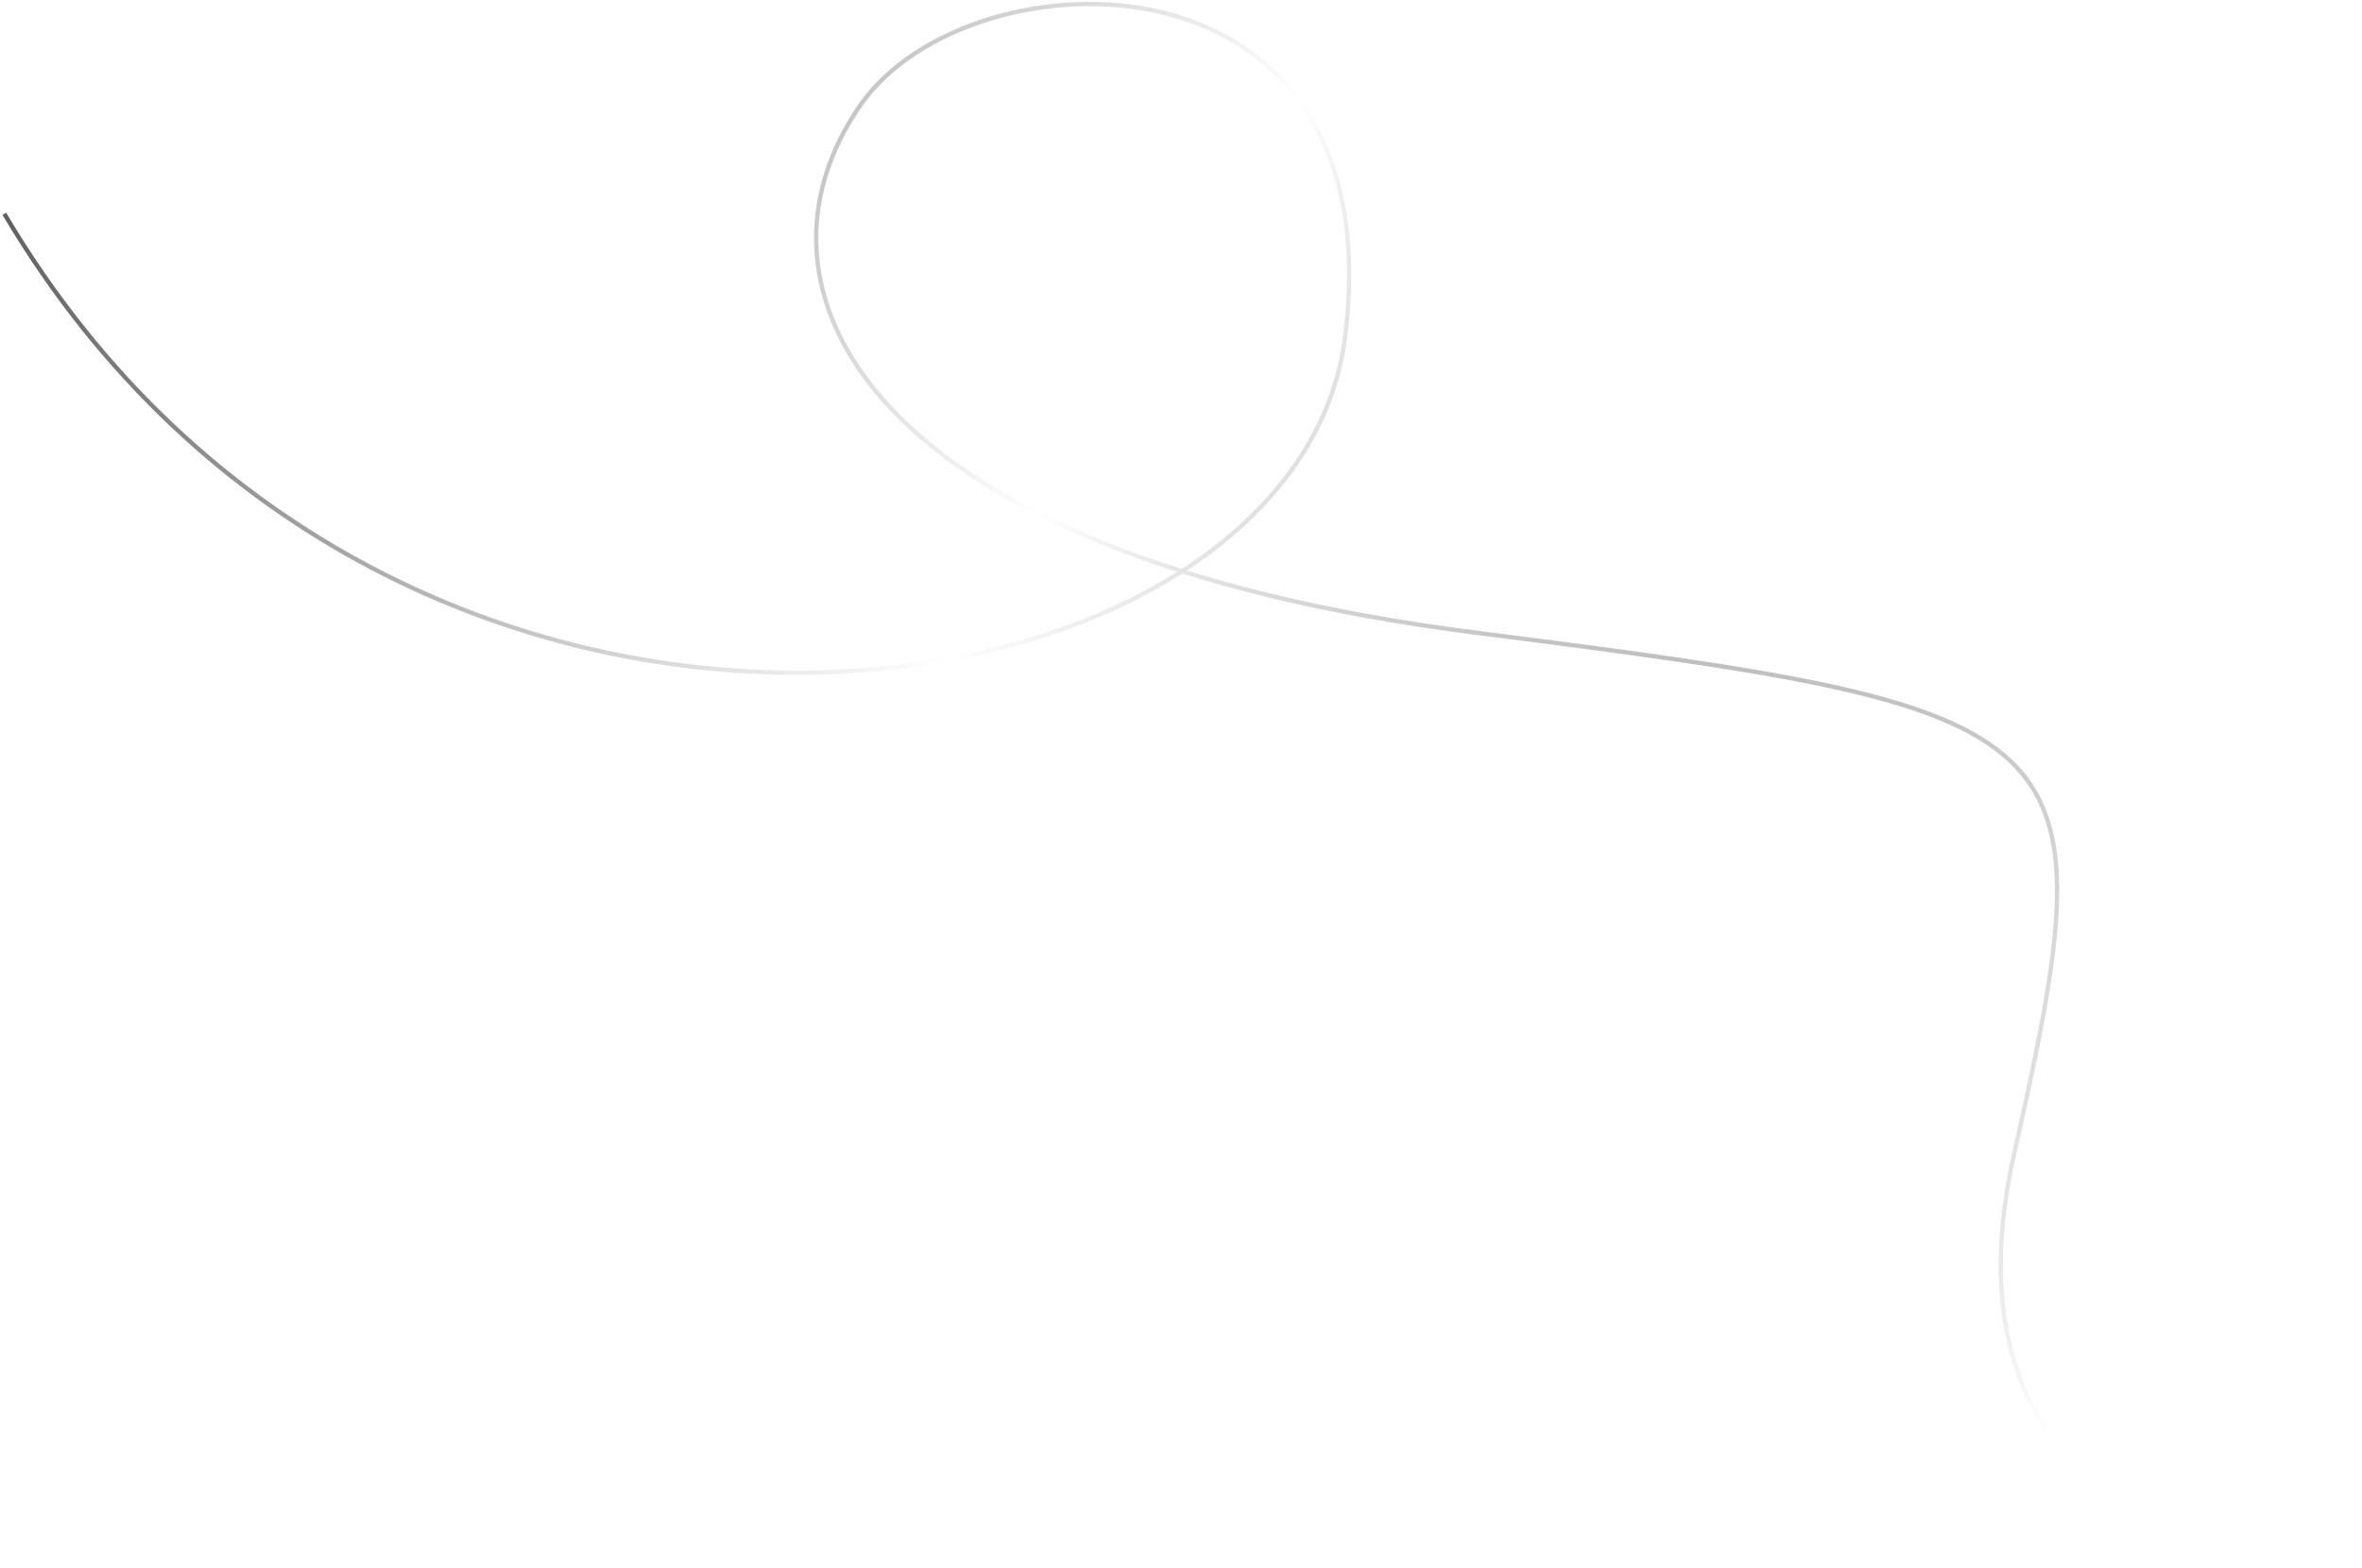
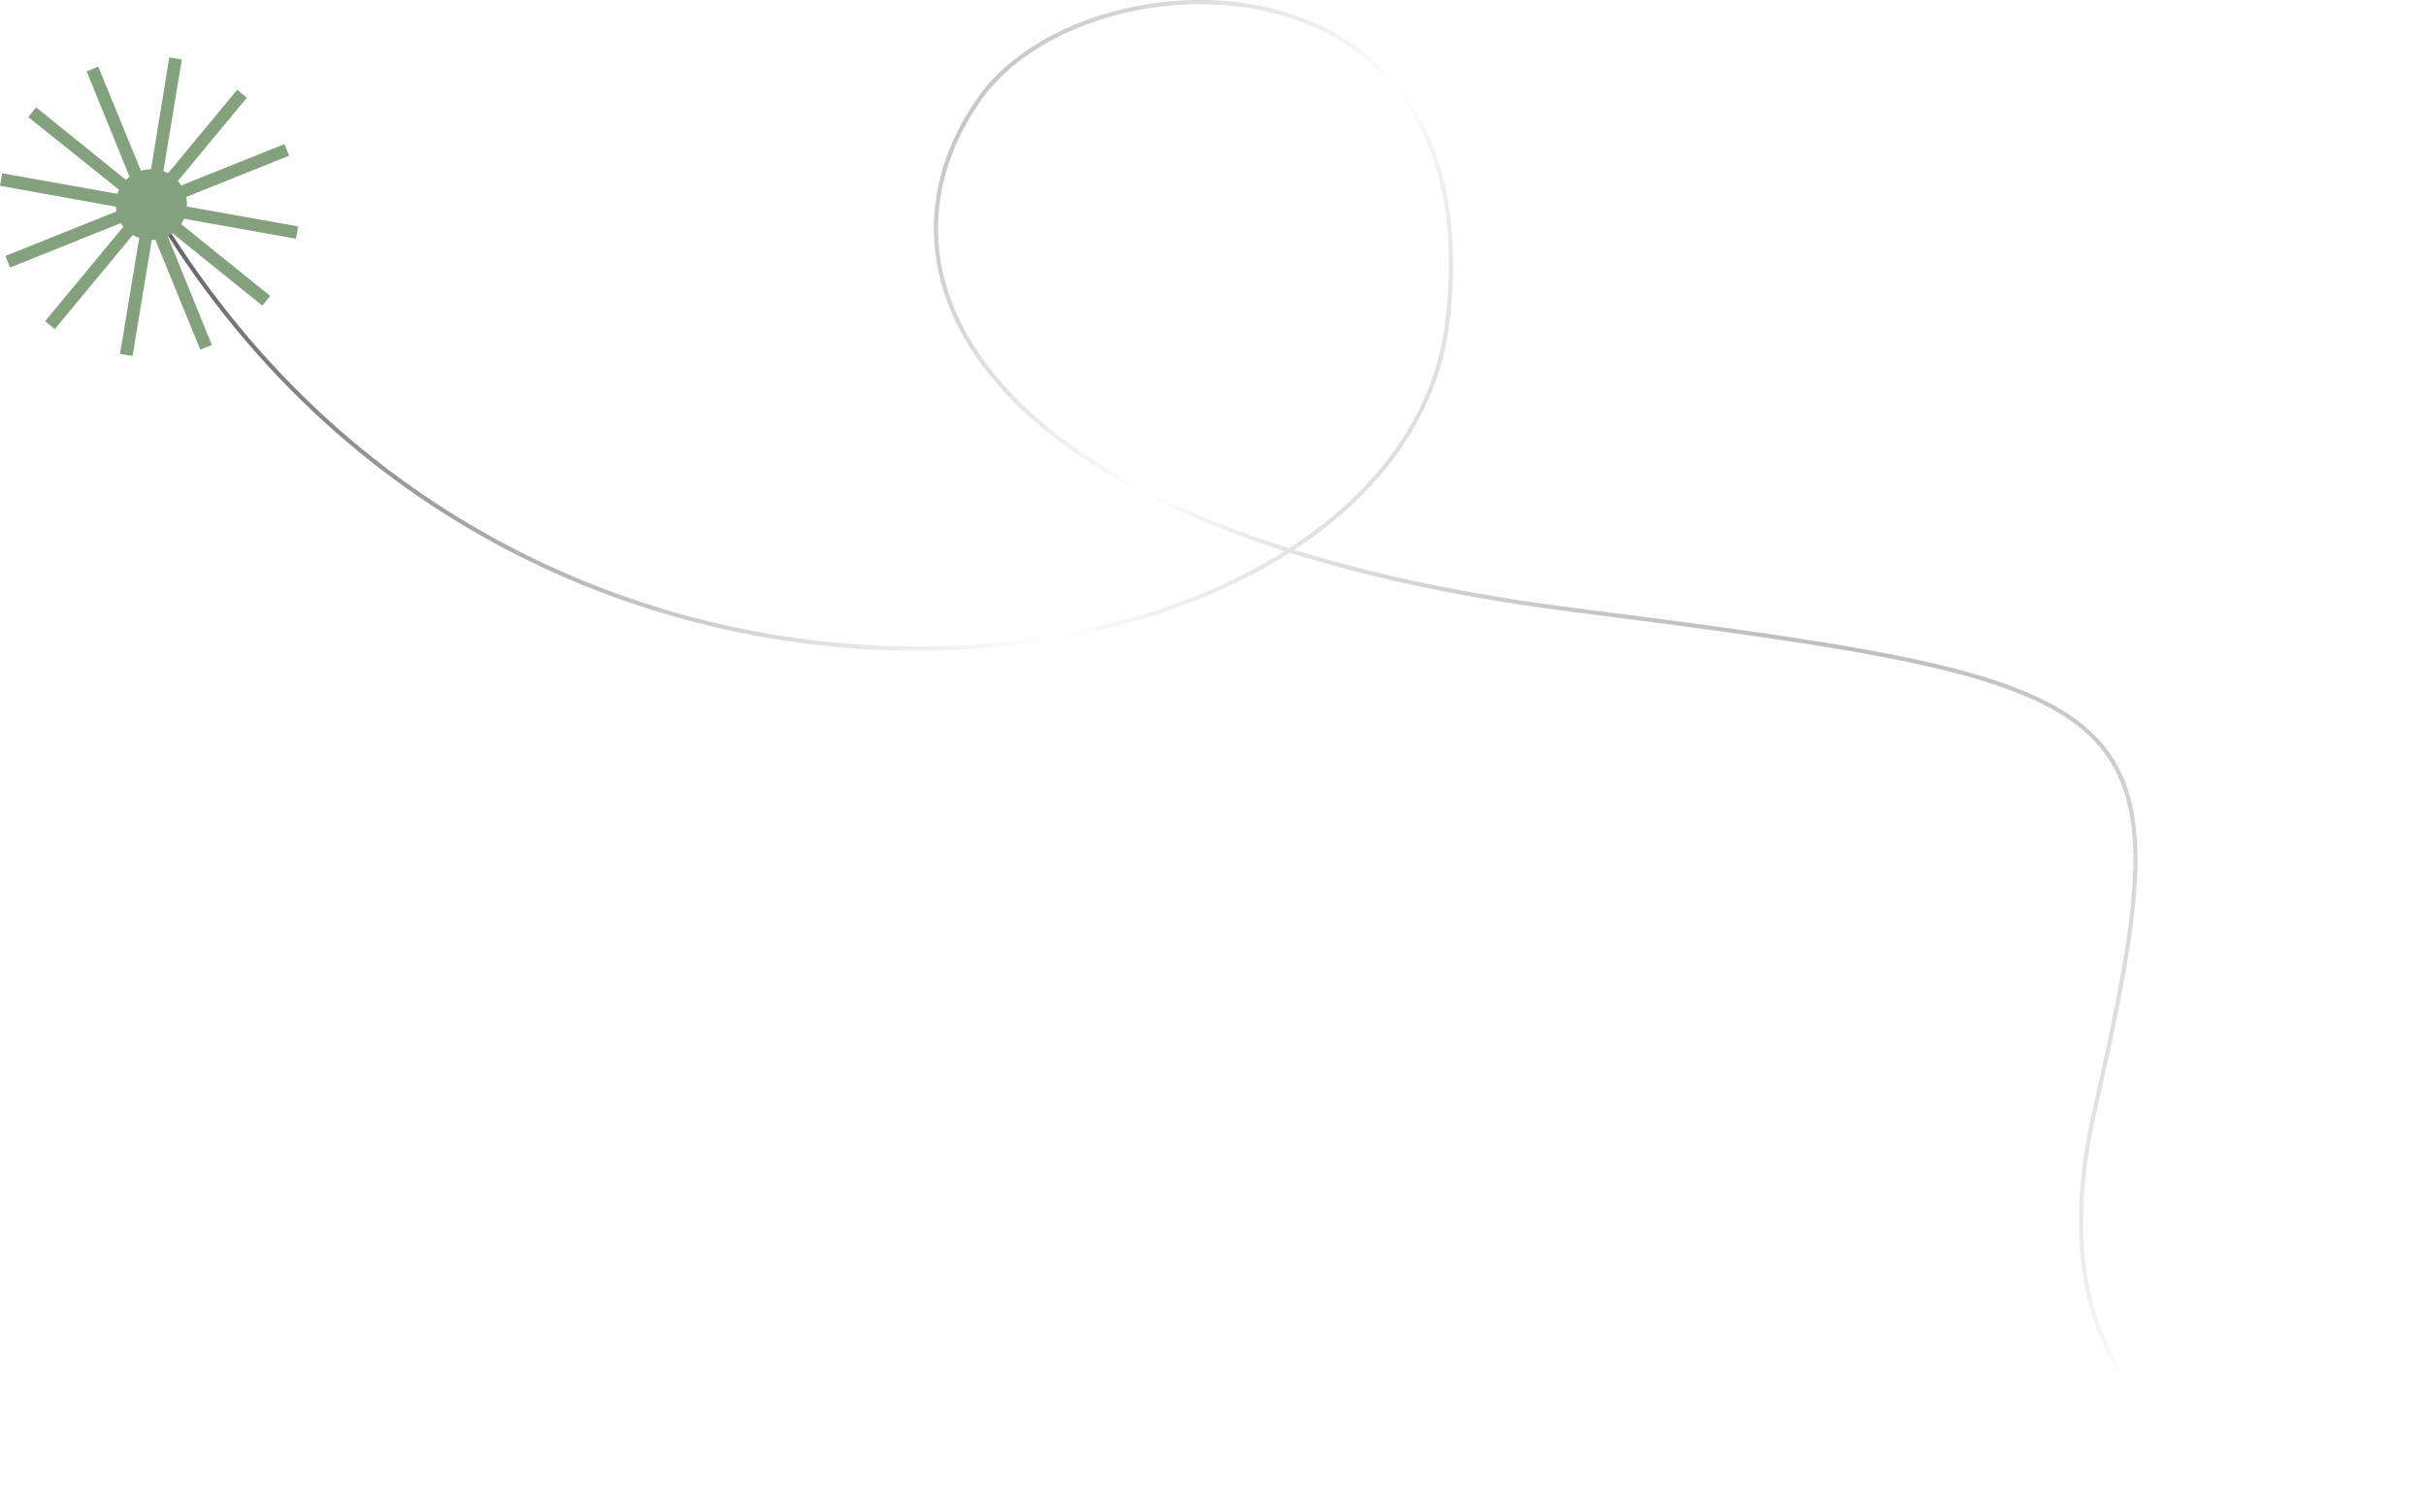
- <svg xmlns="http://www.w3.org/2000/svg" width="547" height="363" viewBox="0 0 547 363" fill="none">
-   <path d="M546 362.016C512 363.516 448.5 346.616 466.5 267.016C489 167.516 483 164.516 341.5 146.516C200 128.516 169.5 66.5 199.5 24.016C224.753 -11.745 323 -14.484 311.5 78.016C300 170.516 91.5 202.516 1 49.516" stroke="url(#paint0_linear_0_317)" />
+ <svg xmlns="http://www.w3.org/2000/svg" width="581.33" height="362.17" viewBox="0 0 581.33 362.17">
  <defs>
-     <linearGradient id="paint0_linear_0_317" x1="-103" y1="-56" x2="486" y2="313" gradientUnits="userSpaceOnUse">
-       <stop />
-       <stop offset="0.553" stop-color="white" />
+     <linearGradient id="a" x1="-229.12" y1="30.4" x2="359.88" y2="-338.6" gradientTransform="matrix(1, 0, 0, -1, 0, 74)" gradientUnits="userSpaceOnUse">
+       <stop offset="0" />
+       <stop offset="0.55" stop-color="#fff" />
      <stop offset="1" stop-opacity="0" />
    </linearGradient>
  </defs>
+   <path d="M395.54,500.47c-34,1.5-97.5-15.4-79.5-95C338.54,306,332.54,303,191,285S19,205,49,162.47c25.26-35.76,123.5-38.5,112,54S-59,341-149.46,188" transform="translate(185.77 -138.89)" fill="none" stroke="url(#a)" />
+   <path d="M-145.2,152.65l3,.49-4.42,26.77a8.62,8.62,0,0,1,1.12.49l16.57-20,2.31,1.91-16.52,19.93a8.53,8.53,0,0,1,.82,1.08l24.71-9.9,1.12,2.78-24.68,9.89a8.32,8.32,0,0,1,.19,2.29l26.66,4.76-.53,2.95-26.82-4.79a8.32,8.32,0,0,1-.7,1.28l21.35,17.22-1.88,2.34-21.54-17.38a9.31,9.31,0,0,1-1.16.72L-135,221.55l-2.77,1.13-10.76-26.31a8.49,8.49,0,0,1-.88,0L-154,224.18l-3-.49,4.59-27.76a8.36,8.36,0,0,1-1.54-.73l-18.7,22.56-2.31-1.92,18.75-22.62a8.64,8.64,0,0,1-.61-.88L-183.37,203l-1.11-2.78,26.62-10.67a8.45,8.45,0,0,1-.14-1.14l-27.77-5,.53-3,27.6,4.93c.11-.33.23-.65.37-1L-179,166.94l1.88-2.33L-155.58,182a7.67,7.67,0,0,1,.86-.76L-165,156l2.78-1.14L-152,179.81a8.52,8.52,0,0,1,2.43-.39Z" transform="translate(185.77 -138.89)" fill="#83a17d" fill-rule="evenodd" />
</svg>
